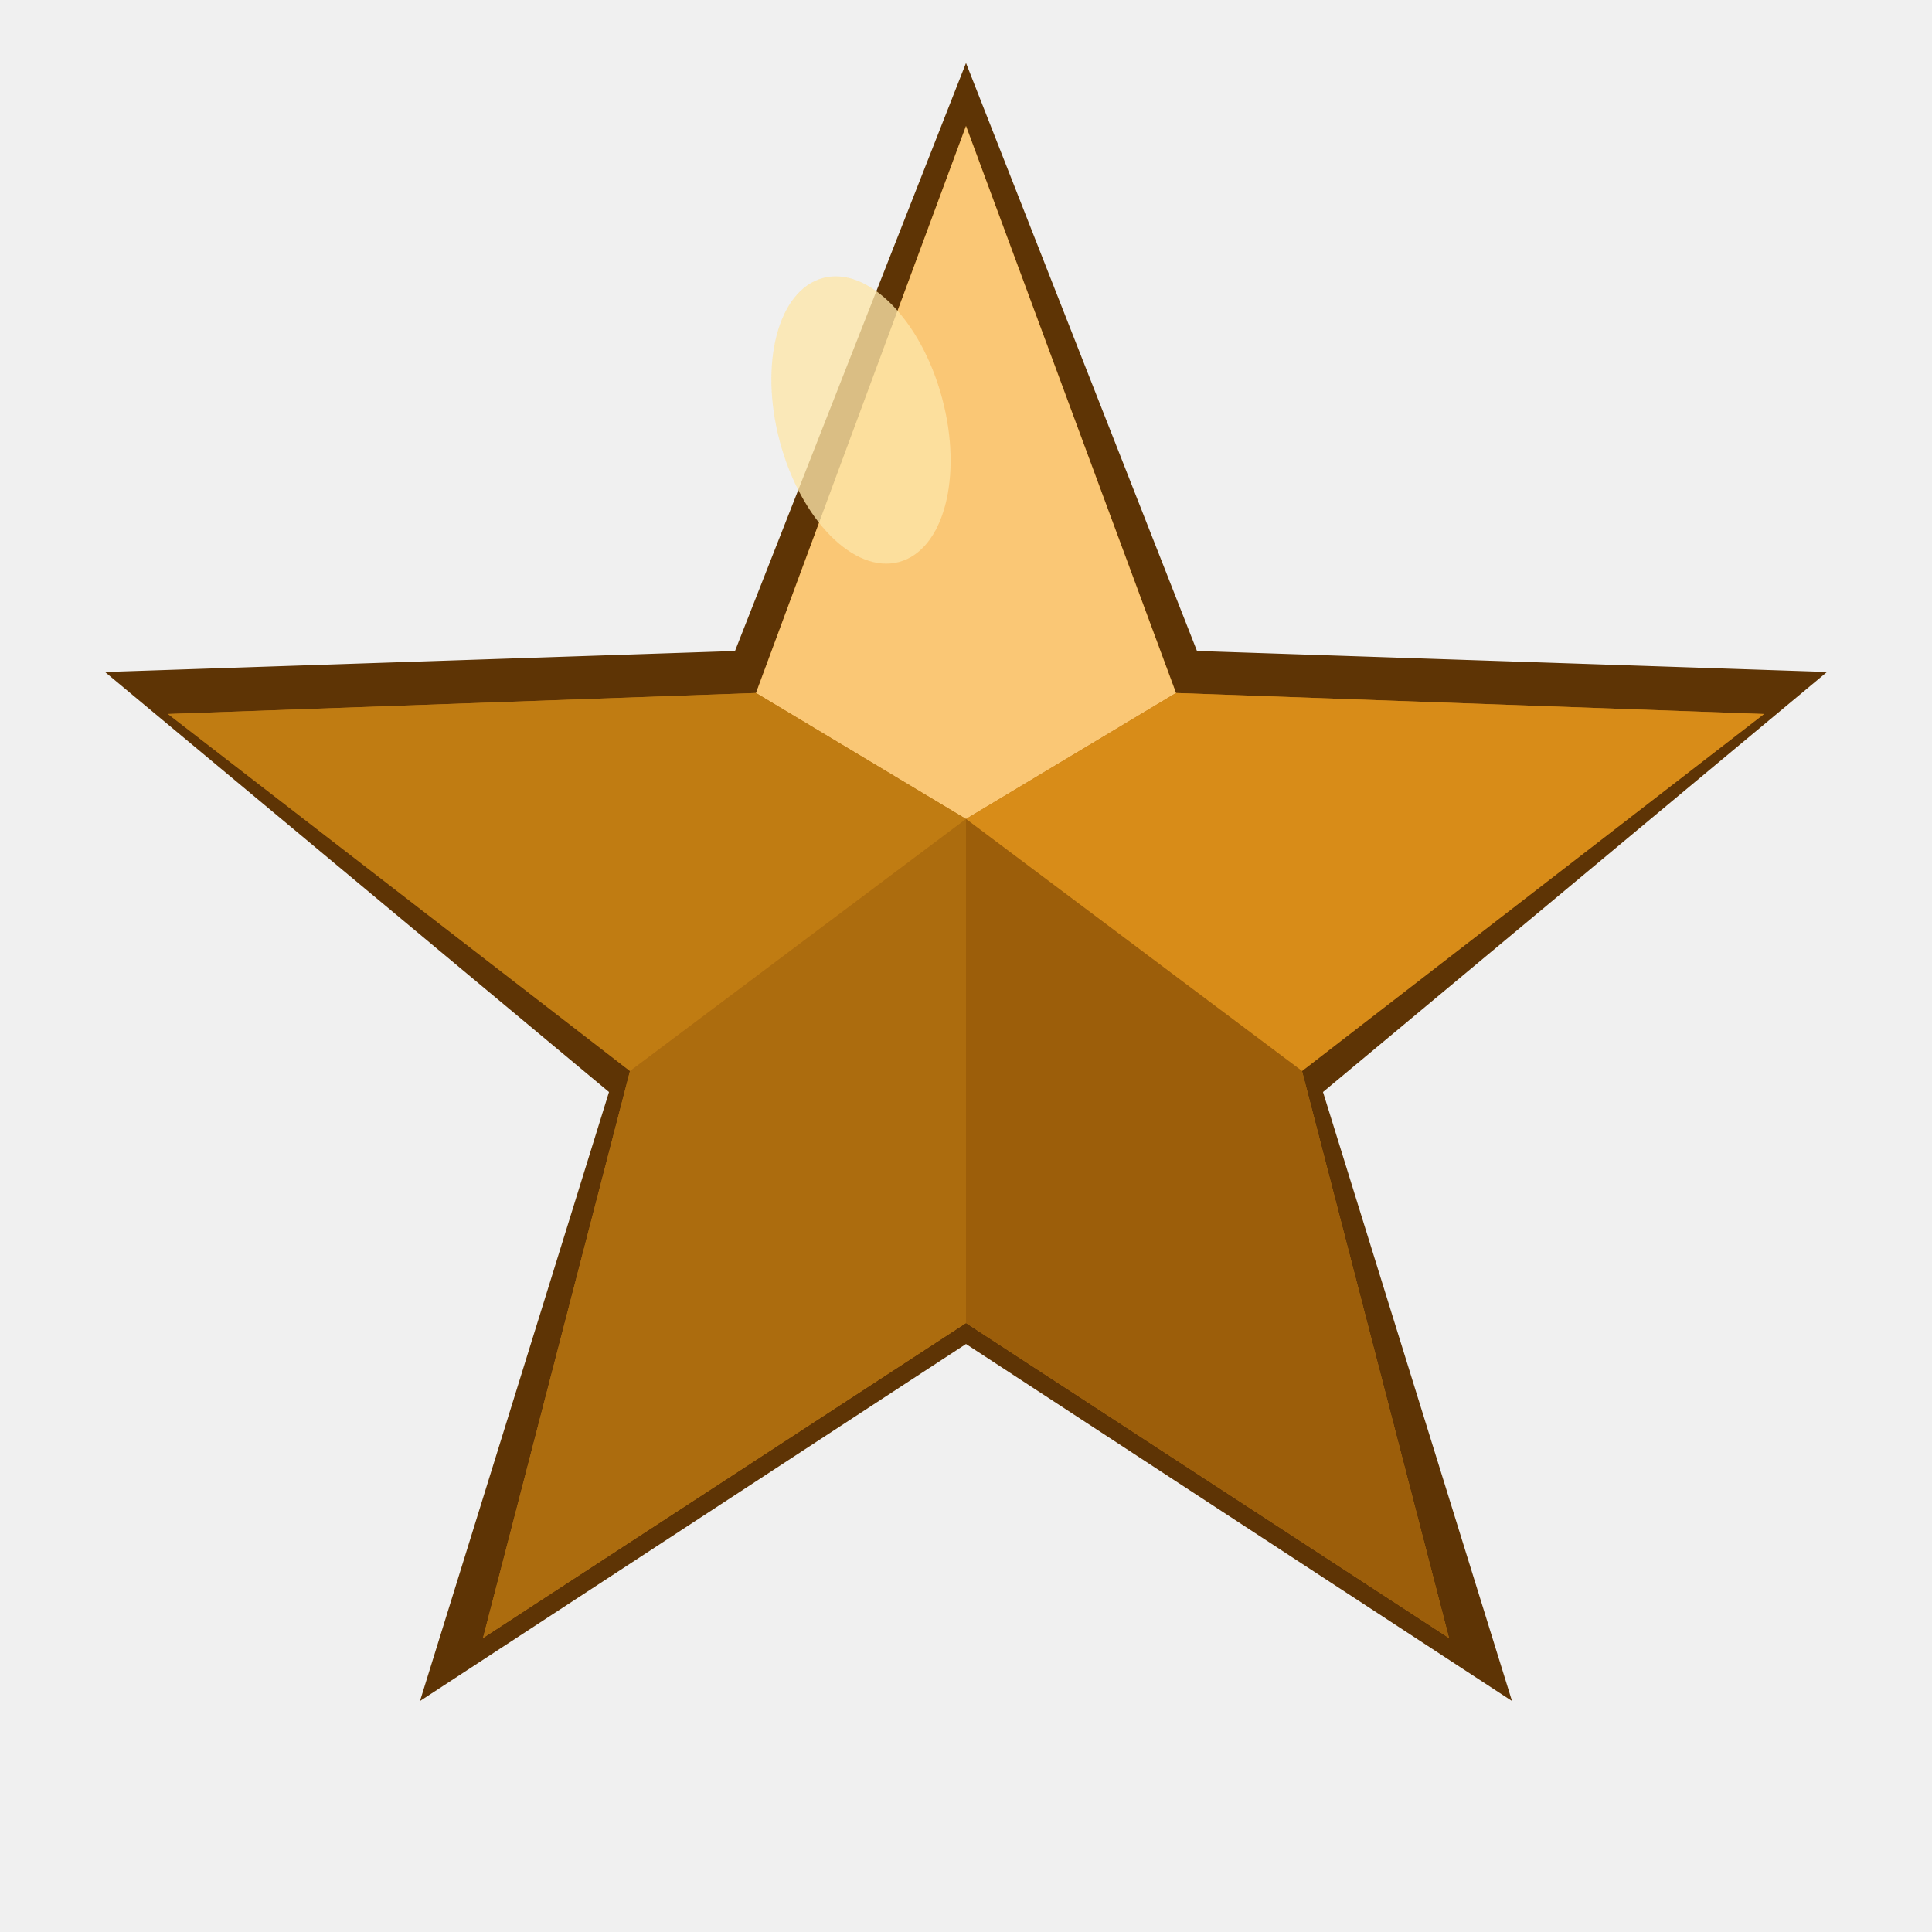
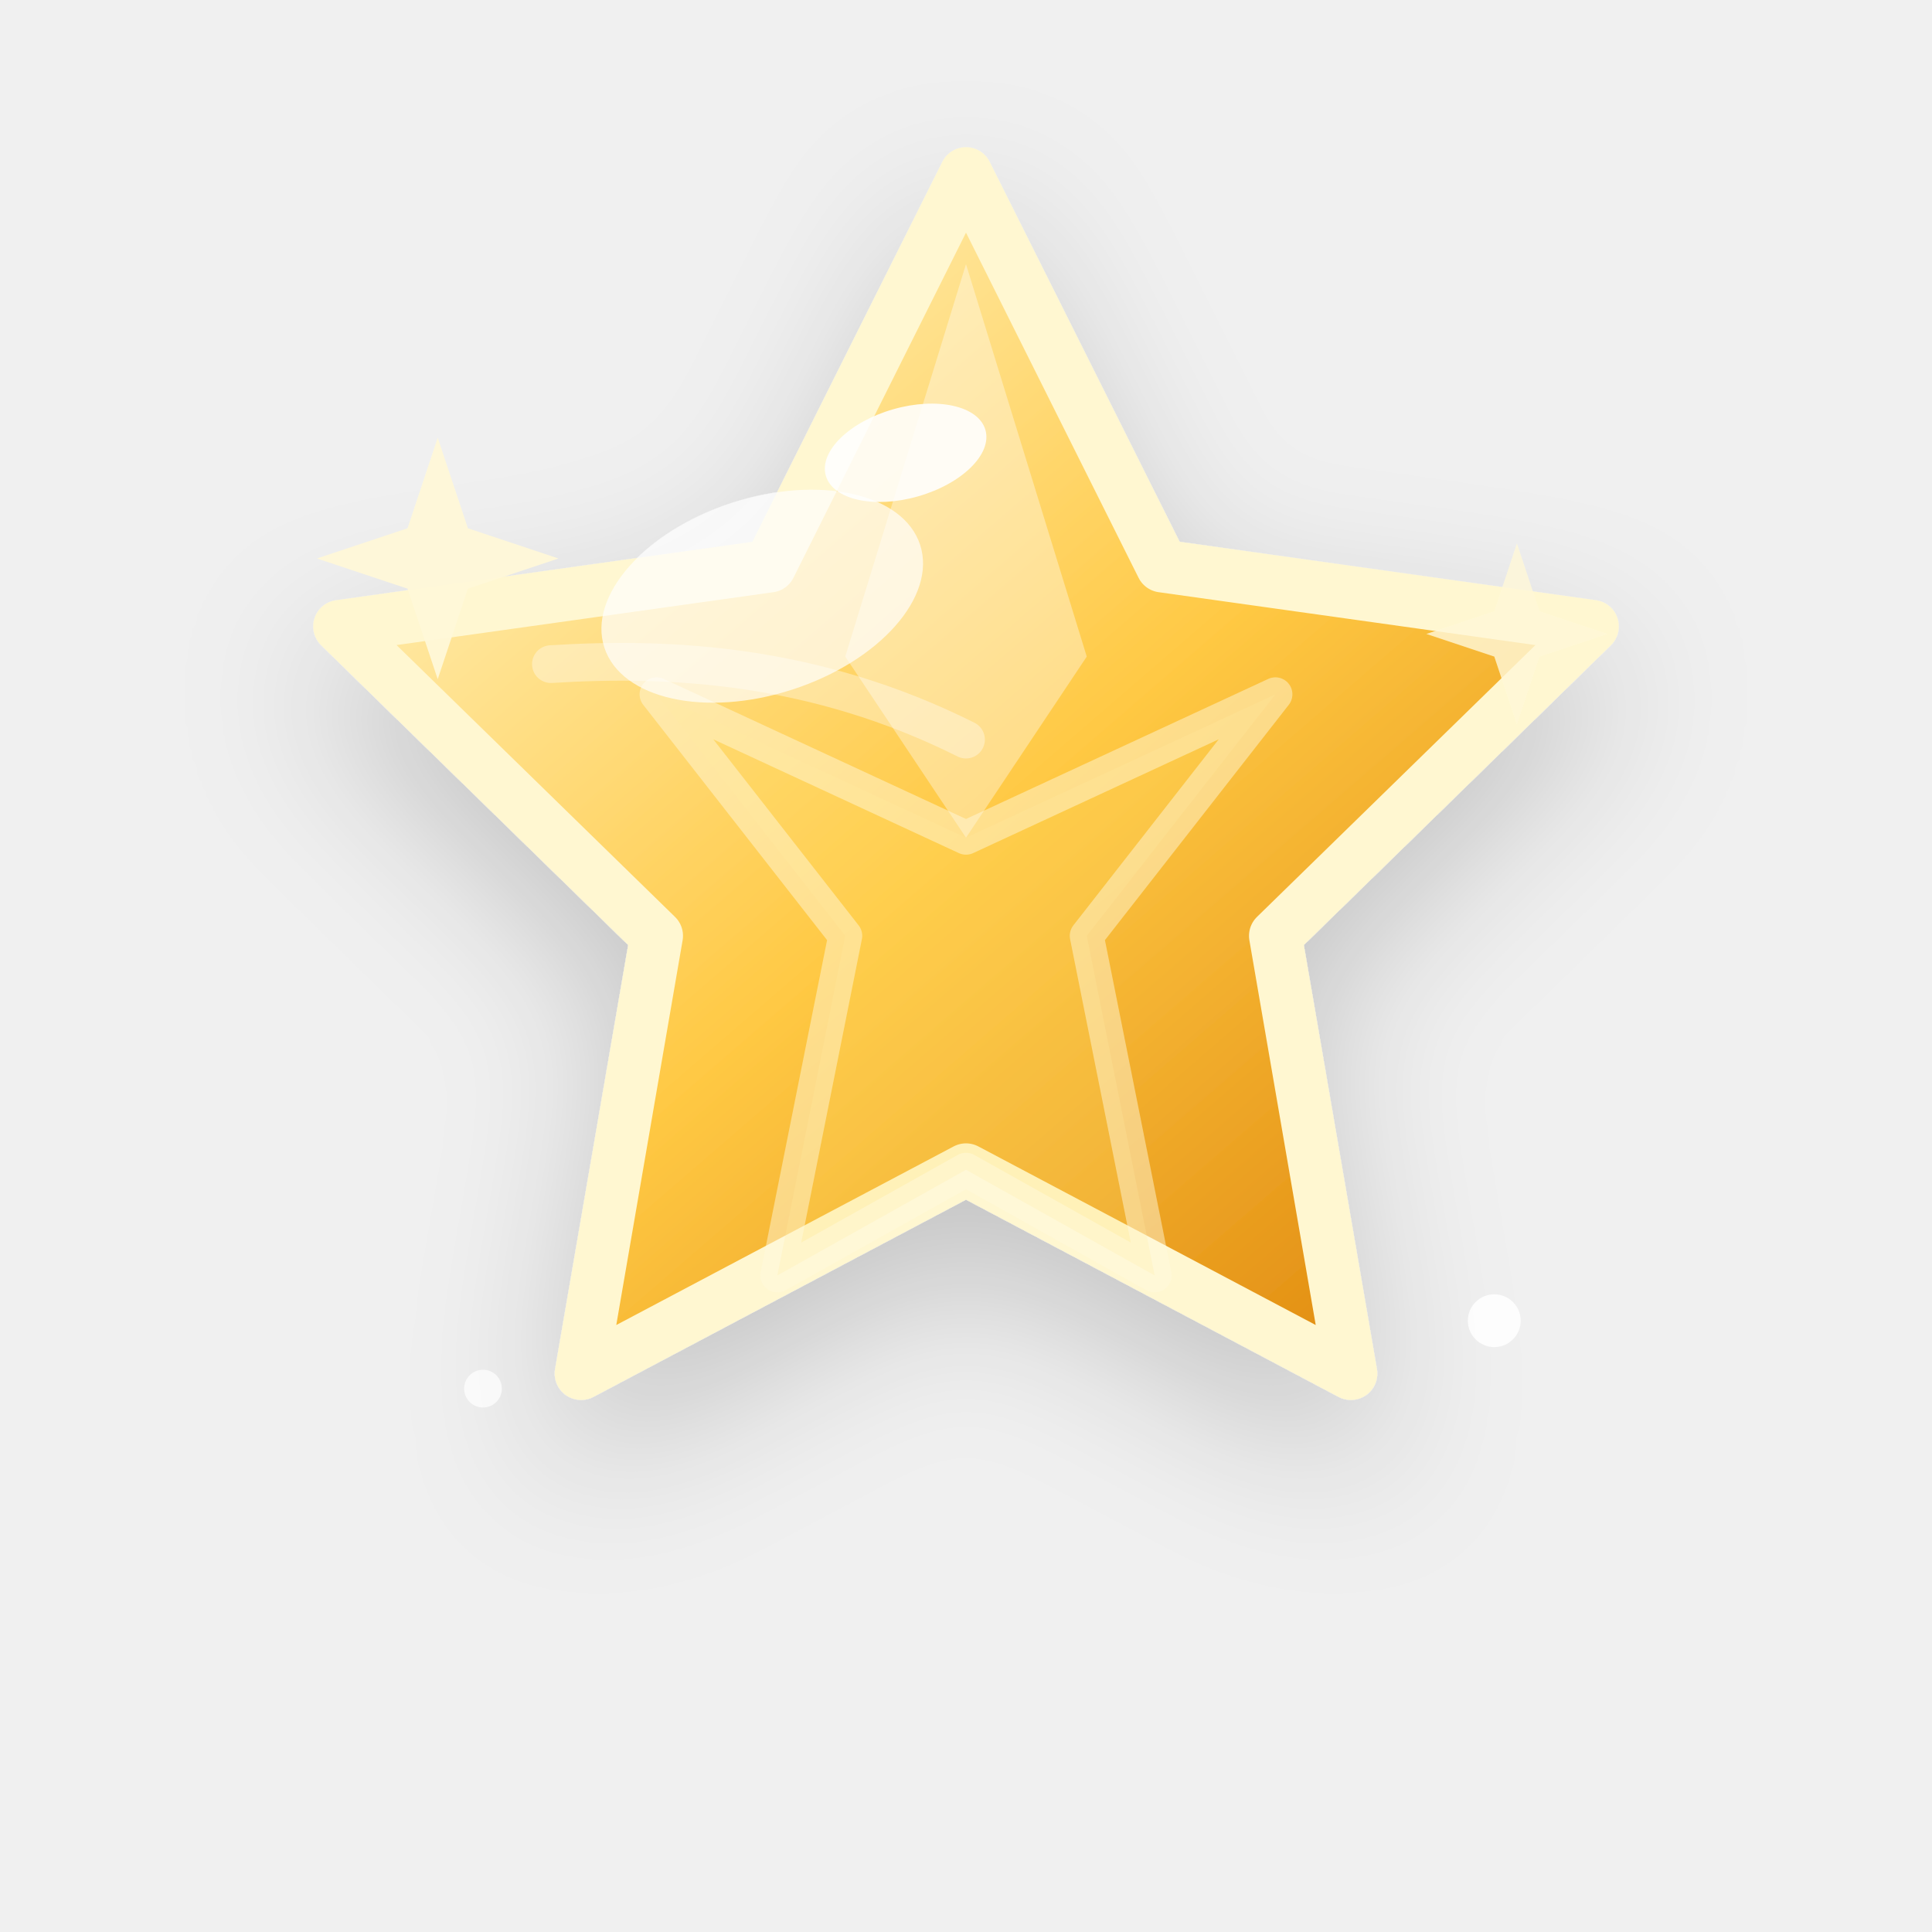
- <svg xmlns="http://www.w3.org/2000/svg" viewBox="-46 -46 92 92" width="92" height="92">
-   <polygon points="0,-43 11,-15 41,-14 17,6 26,35 0,18 -26,35 -17,6 -41,-14 -11,-15" fill="#5E3405" />
-   <polygon points="0,-40 10,-13 38,-12 16,5 23,32 0,17 -23,32 -16,5 -38,-12 -10,-13" fill="#BA7517" />
-   <polygon points="0,-40 10,-13 0,-7 -10,-13" fill="#FAC775" />
-   <polygon points="10,-13 38,-12 16,5 0,-7" fill="#D88C18" />
-   <polygon points="-10,-13 -38,-12 -16,5 0,-7" fill="#C07C12" />
-   <polygon points="0,17 23,32 16,5 0,-7" fill="#9C5E0A" />
-   <polygon points="0,17 -23,32 -16,5 0,-7" fill="#AC6C0E" />
-   <ellipse cx="-5" cy="-26" rx="4" ry="7" fill="#FDE5A8" opacity="0.78" transform="rotate(-15,-5,-26)" />
+ <svg xmlns="http://www.w3.org/2000/svg" viewBox="0 0 256 256" width="256" height="256" fill="none">
+   <defs>
+     <filter id="shadow" x="-30%" y="-30%" width="160%" height="160%">
+       <feDropShadow dx="0" dy="8" stdDeviation="10" flood-color="#000000" flood-opacity="0.18" />
+     </filter>
+     <filter id="glow" x="-40%" y="-40%" width="180%" height="180%">
+       <feGaussianBlur stdDeviation="6" result="blur" />
+       <feMerge>
+         <feMergeNode in="blur" />
+         <feMergeNode in="SourceGraphic" />
+       </feMerge>
+     </filter>
+     <radialGradient id="shine" cx="30%" cy="24%" r="70%">
+       <stop offset="0%" stop-color="#ffffff" stop-opacity="0.95" />
+       <stop offset="22%" stop-color="#ffffff" stop-opacity="0.45" />
+       <stop offset="48%" stop-color="#ffffff" stop-opacity="0.12" />
+       <stop offset="100%" stop-color="#ffffff" stop-opacity="0" />
+     </radialGradient>
+     <linearGradient id="edgeGloss" x1="0" y1="0" x2="1" y2="1">
+       <stop offset="0%" stop-color="#ffffff" stop-opacity="0.9" />
+       <stop offset="30%" stop-color="#ffffff" stop-opacity="0.28" />
+       <stop offset="100%" stop-color="#ffffff" stop-opacity="0" />
+     </linearGradient>
+   </defs>
+   <defs>
+     <linearGradient id="gemFillC" x1="41" y1="31" x2="212" y2="229" gradientUnits="userSpaceOnUse">
+       <stop offset="0%" stop-color="#fffbe6" />
+       <stop offset="18%" stop-color="#ffe79f" />
+       <stop offset="45%" stop-color="#ffc944" />
+       <stop offset="76%" stop-color="#e39014" />
+       <stop offset="100%" stop-color="#8a4a07" />
+     </linearGradient>
+   </defs>
+   <g filter="url(#shadow)">
+     <path d="M128 23l26 52 57 8-42 41 10 58-51-27-51 27 10-58-42-41 57-8 26-52z" fill="url(#gemFillC)" stroke="#fff7d1" stroke-width="7" stroke-linejoin="round" />
+     <path d="M128 35l-16 52 16 24 16-24-16-52z" fill="#ffffff" opacity="0.36" />
+     <path d="M87 92l41 19 41-19-25 32 9 45-25-14-25 14 9-45-25-32z" fill="#ffde67" opacity="0.24" />
+     <path d="M128 111l-41-19 25 32-9 45 25-14 25 14-9-45 25-32-41 19z" stroke="#fff8dc" stroke-opacity="0.48" stroke-width="4.5" stroke-linejoin="round" />
+     <ellipse cx="101" cy="79" rx="22" ry="13" transform="rotate(-18 101 79)" fill="#ffffff" opacity="0.68" />
+     <ellipse cx="120" cy="60" rx="11" ry="6" transform="rotate(-16 120 60)" fill="#ffffff" opacity="0.88" />
+     <path d="M73 88c16-1 35 0 55 10" stroke="#ffffff" stroke-opacity="0.35" stroke-width="5" stroke-linecap="round" />
+   </g>
+   <g opacity="0.95">
+     <path d="M58 58l4 12 12 4-12 4-4 12-4-12-12-4 12-4 4-12z" fill="#fff8d8" />
+     <path d="M201 72l3 9 9 3-9 3-3 9-3-9-9-3 9-3 3-9z" fill="#fff8d8" opacity="0.85" />
+     <circle cx="198" cy="175" r="3.5" fill="#ffffff" opacity="0.9" />
+     <circle cx="64" cy="184" r="2.5" fill="#ffffff" opacity="0.75" />
+   </g>
</svg>
